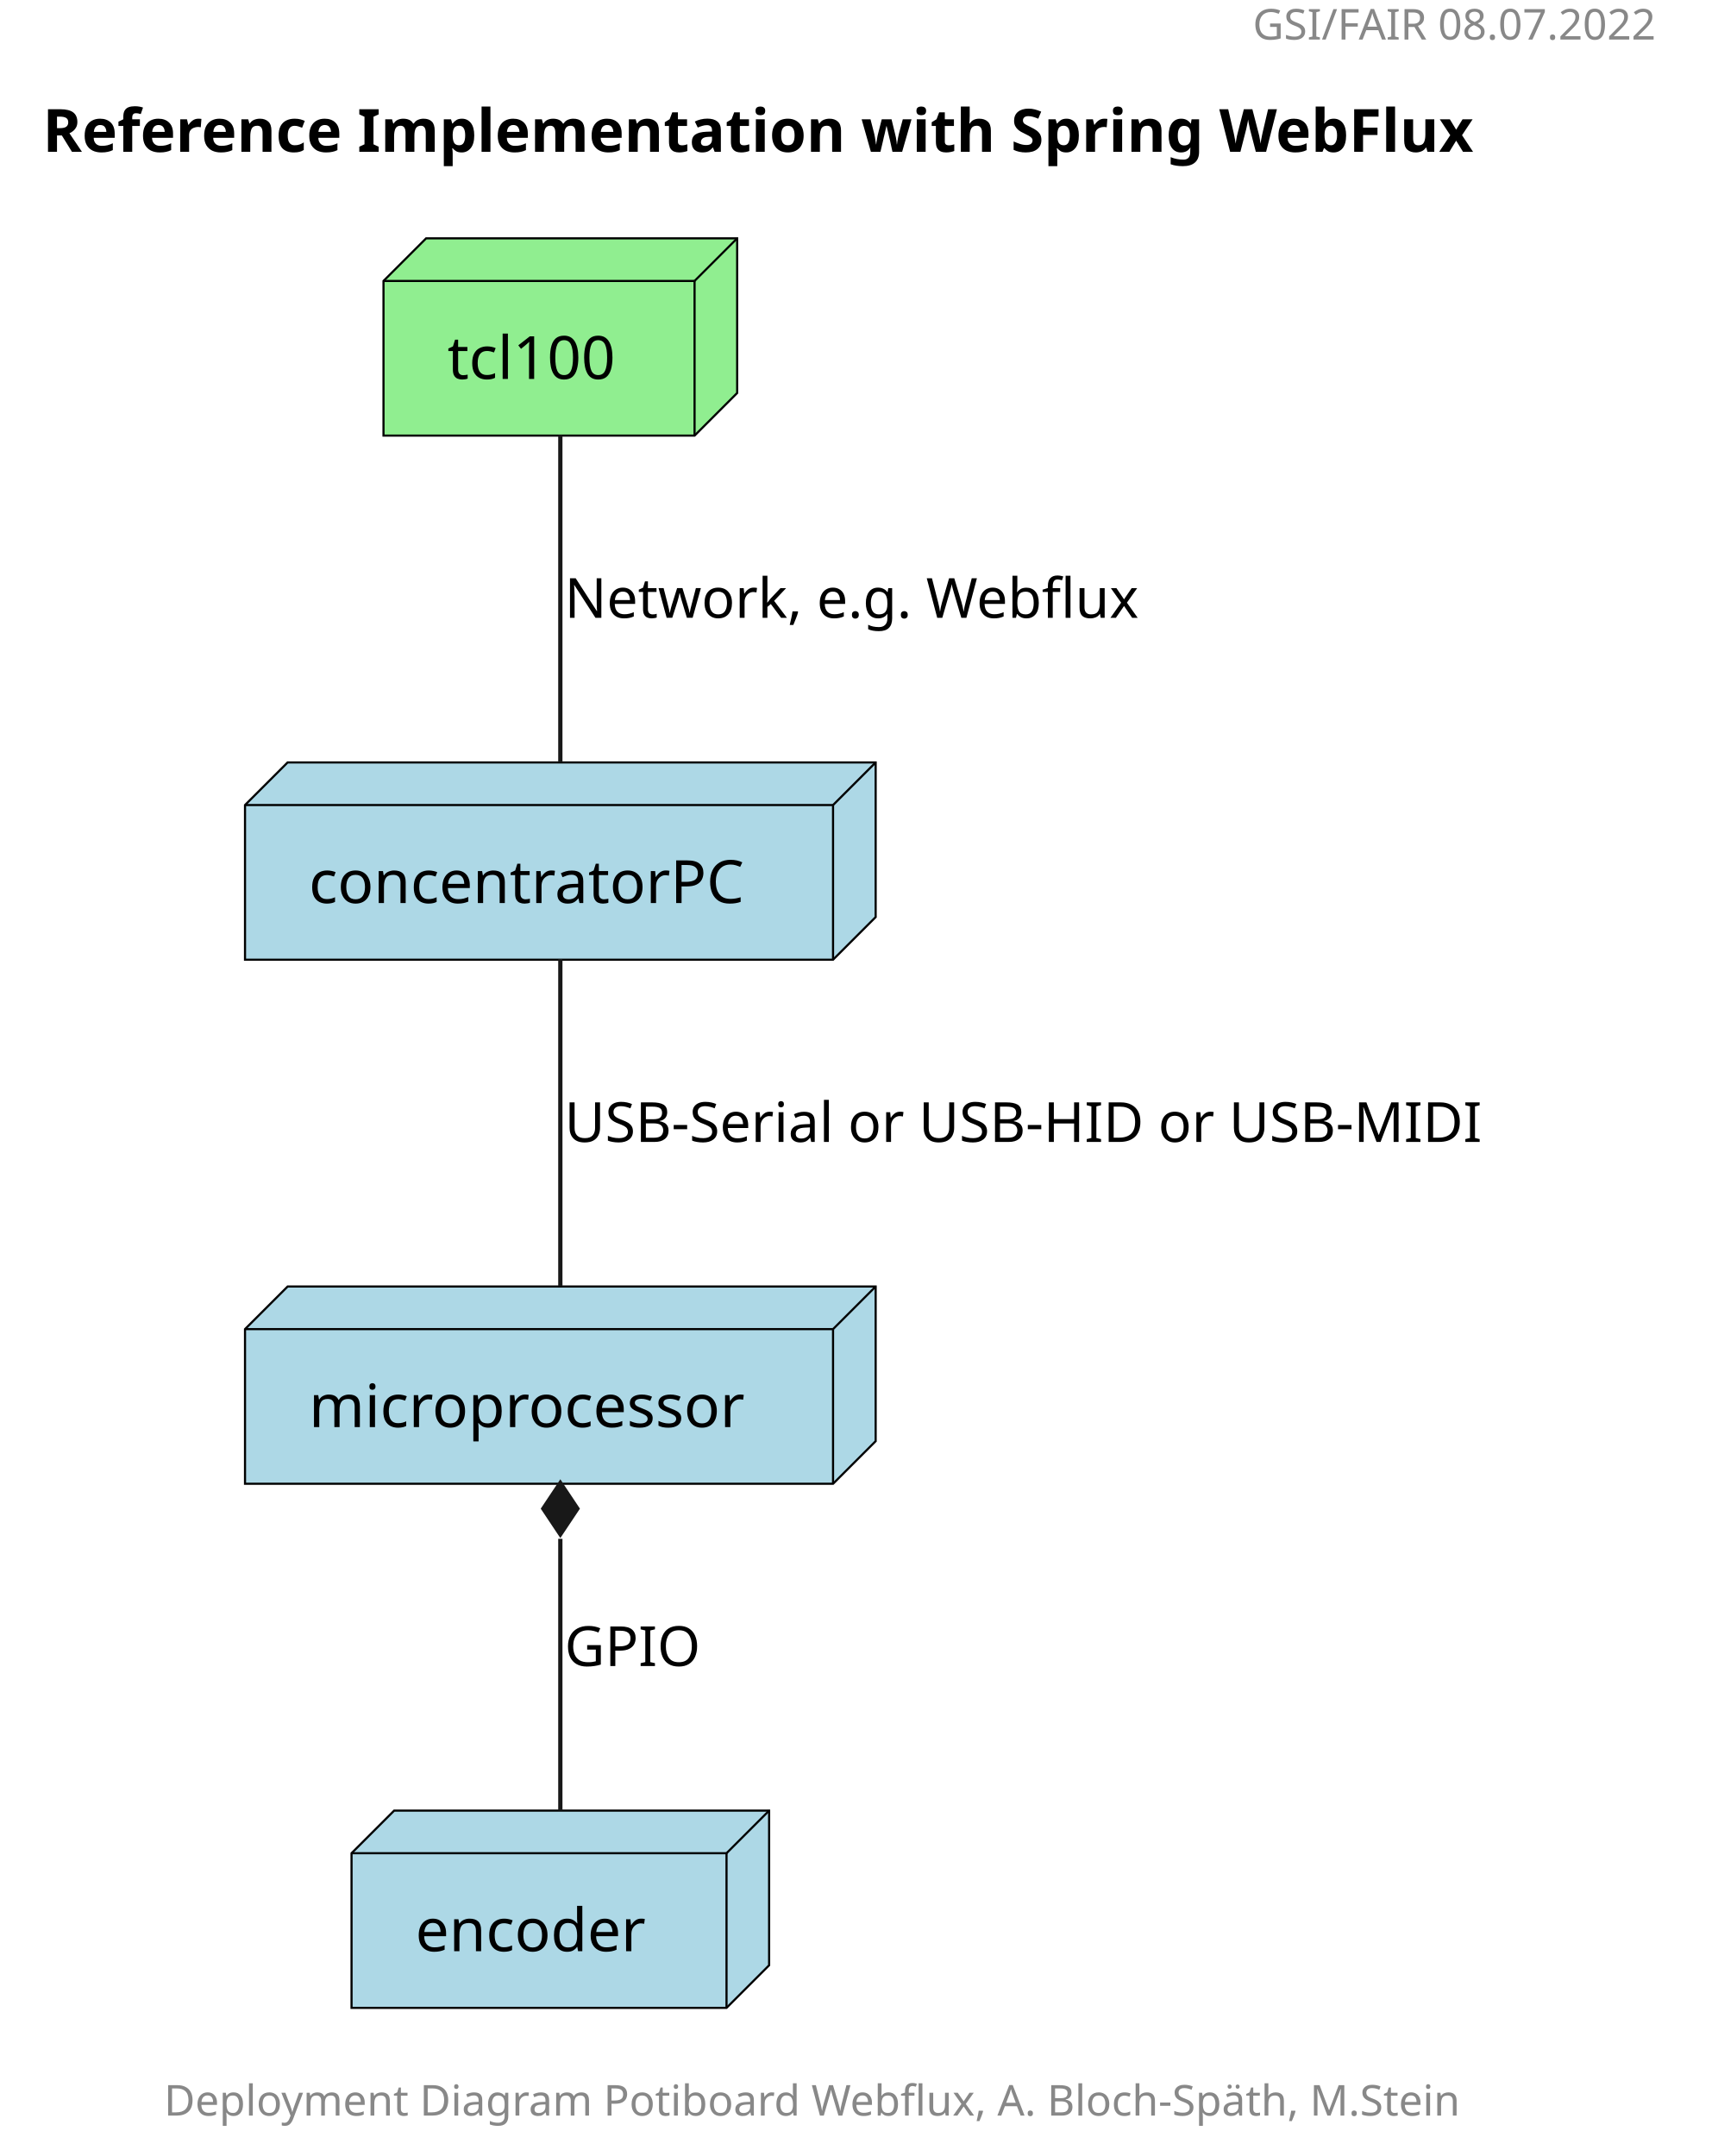
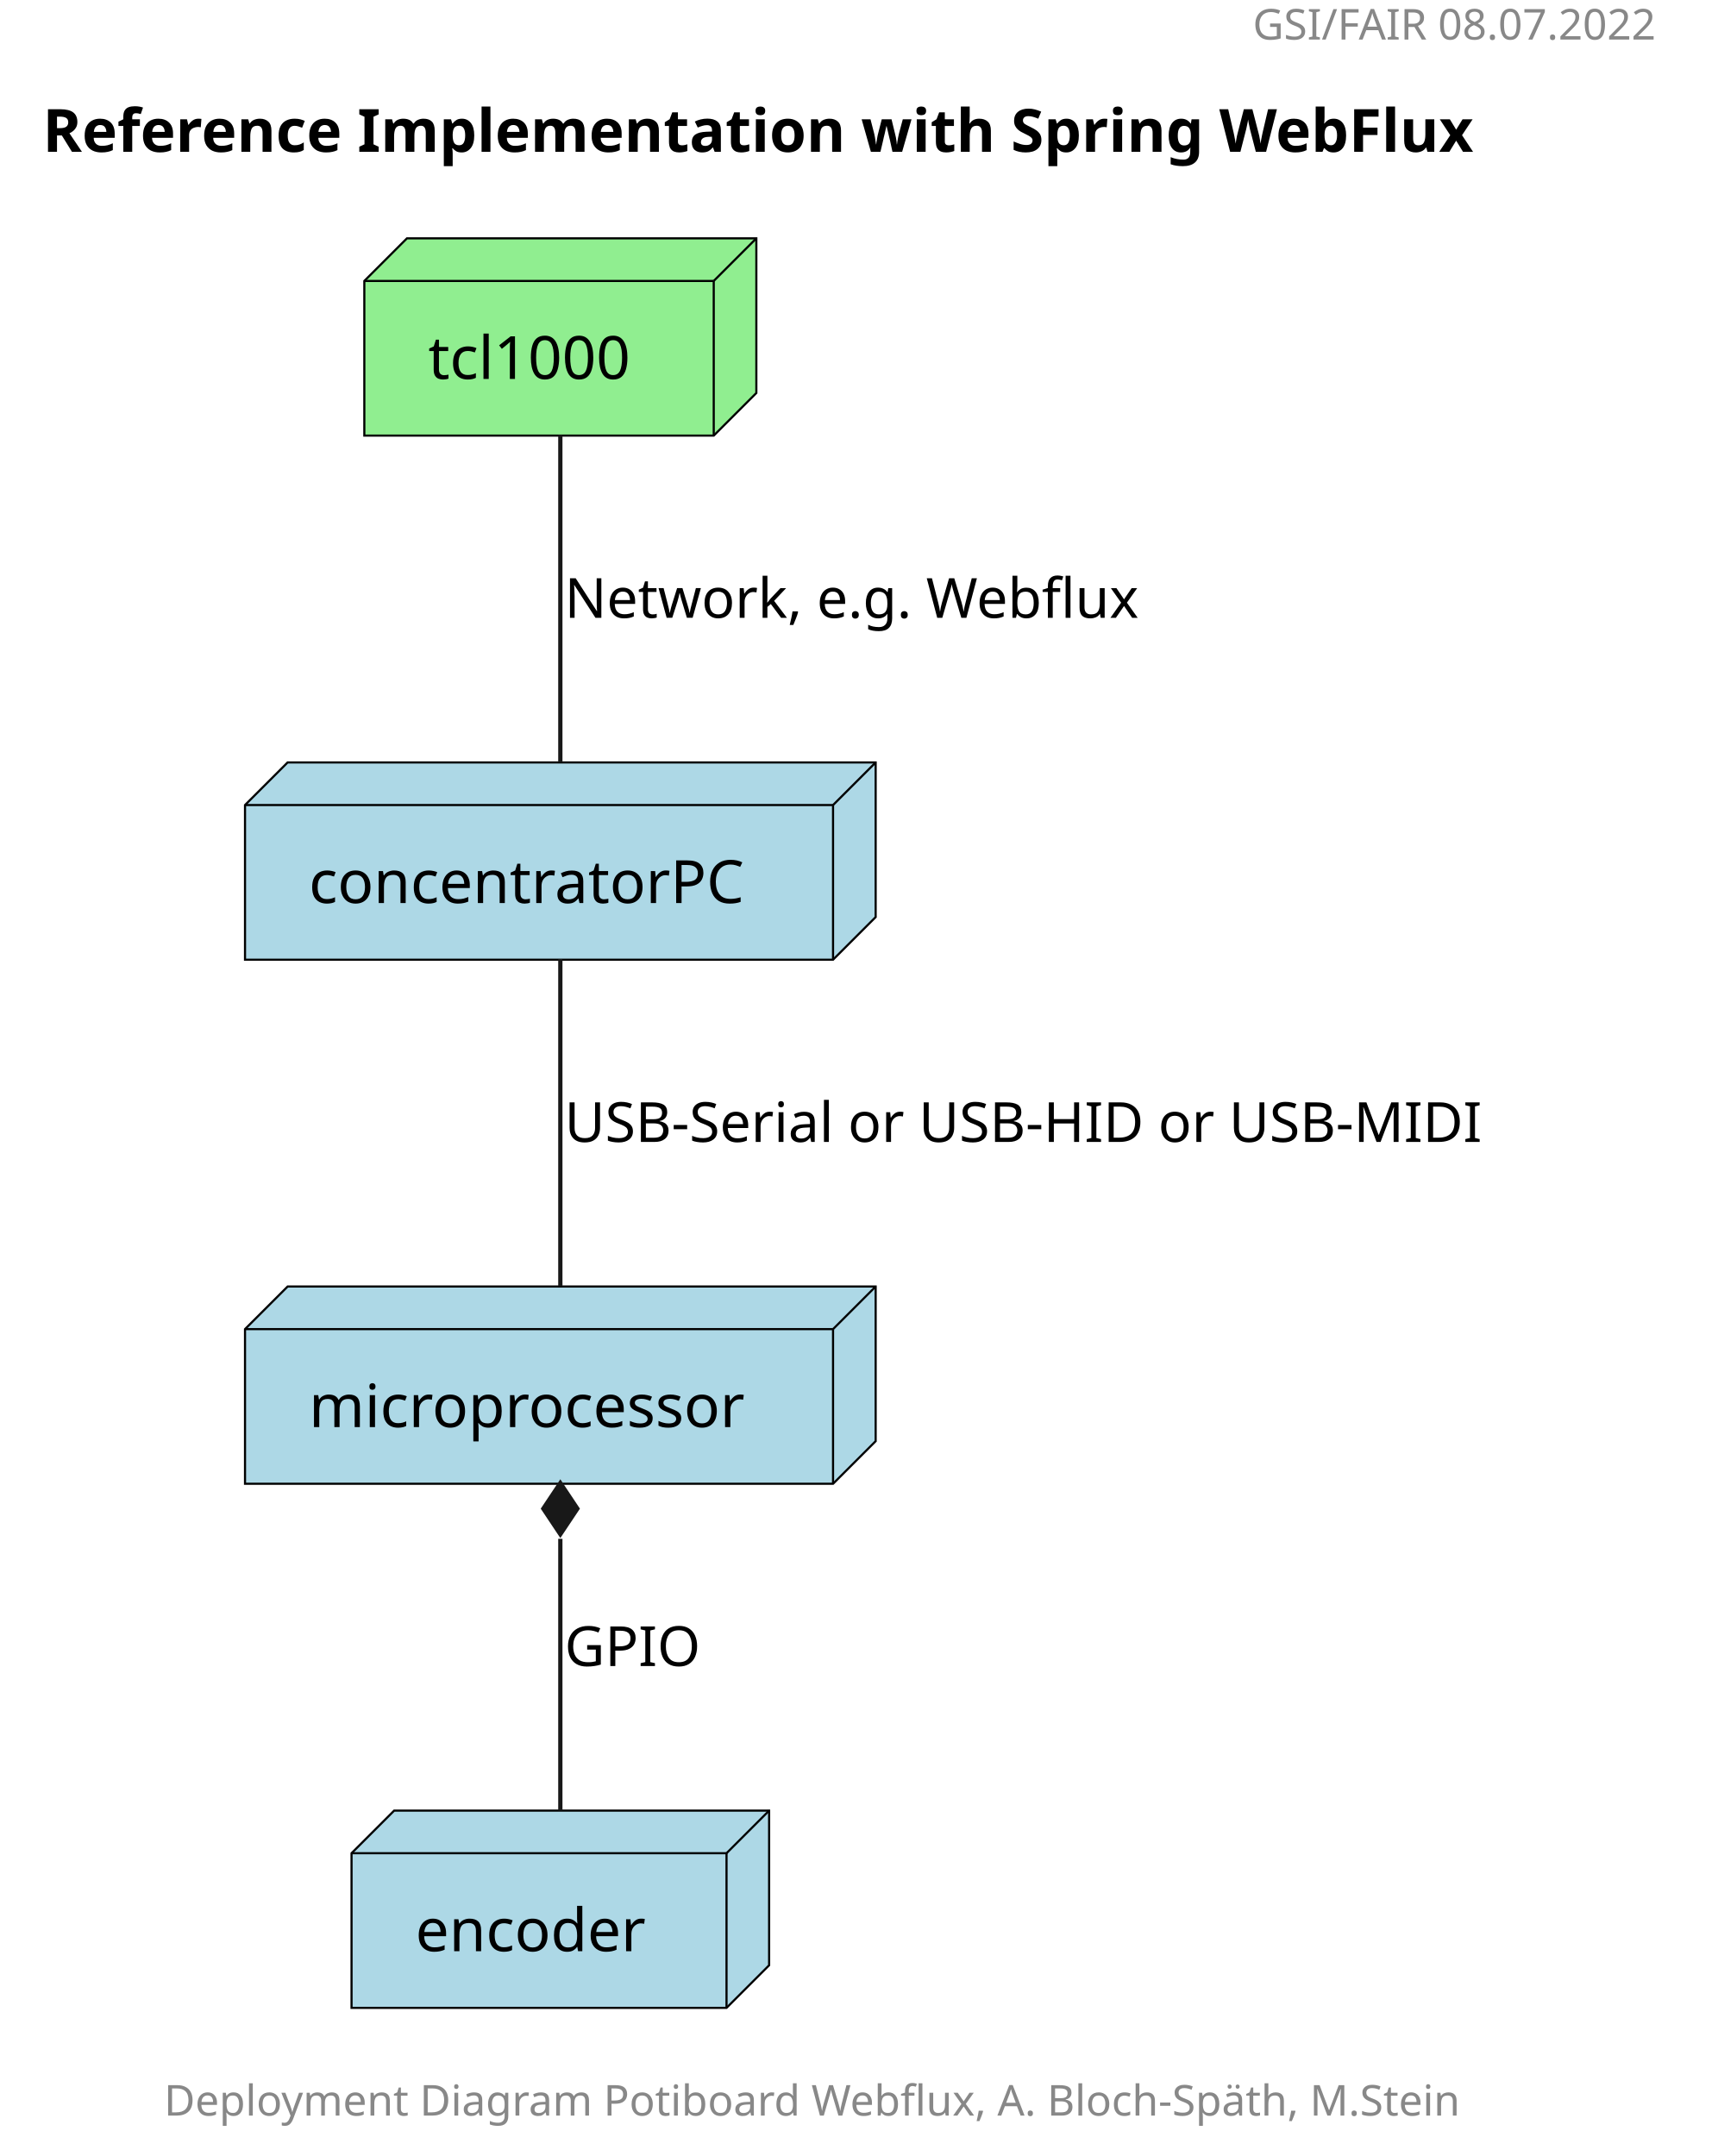
<svg xmlns="http://www.w3.org/2000/svg" contentStyleType="text/css" height="506px" preserveAspectRatio="none" style="width:403px;height:506px;background:#FFFFFF;" version="1.1" viewBox="0 0 403 506" width="403px" zoomAndPan="magnify">
  <defs />
  <g>
    <rect fill="none" height="11.641" style="stroke:none;stroke-width:1.0;" width="101" x="294" y="0" />
    <text fill="#888888" font-family="sans-serif" font-size="10" lengthAdjust="spacing" textLength="101" x="294" y="9.282">GSI/FAIR 08.07.2022</text>
    <rect fill="none" height="26.297" id="_title" style="stroke:none;stroke-width:1.0;" width="385" x="5" y="17.641" />
    <text fill="#000000" font-family="sans-serif" font-size="14" font-weight="bold" lengthAdjust="spacing" textLength="375" x="10" y="35.636">Reference Implementation with Spring WebFlux</text>
-     <g id="elem_tcl100">
-       <polygon fill="#90EE90" points="90,65.938,100,55.938,173,55.938,173,92.234,163,102.234,90,102.234,90,65.938" style="stroke:#000000;stroke-width:0.5;" />
-       <line style="stroke:#000000;stroke-width:0.5;" x1="163" x2="173" y1="65.938" y2="55.938" />
-       <line style="stroke:#000000;stroke-width:0.5;" x1="90" x2="163" y1="65.938" y2="65.938" />
-       <line style="stroke:#000000;stroke-width:0.5;" x1="163" x2="163" y1="65.938" y2="102.234" />
-       <text fill="#000000" font-family="sans-serif" font-size="14" lengthAdjust="spacing" textLength="43" x="105" y="88.933">tcl100</text>
+     <g id="elem_tcl1000">
+       <polygon fill="#90EE90" points="85.5,65.938,95.5,55.938,177.5,55.938,177.5,92.234,167.5,102.234,85.5,102.234,85.5,65.938" style="stroke:#000000;stroke-width:0.5;" />
+       <line style="stroke:#000000;stroke-width:0.5;" x1="167.5" x2="177.5" y1="65.938" y2="55.938" />
+       <line style="stroke:#000000;stroke-width:0.5;" x1="85.5" x2="167.5" y1="65.938" y2="65.938" />
+       <line style="stroke:#000000;stroke-width:0.5;" x1="167.5" x2="167.5" y1="65.938" y2="102.234" />
+       <text fill="#000000" font-family="sans-serif" font-size="14" lengthAdjust="spacing" textLength="52" x="100.5" y="88.933">tcl1000</text>
    </g>
    <g id="elem_concentratorPC">
      <polygon fill="#ADD8E6" points="57.5,188.938,67.5,178.938,205.5,178.938,205.5,215.234,195.5,225.234,57.5,225.234,57.5,188.938" style="stroke:#000000;stroke-width:0.5;" />
      <line style="stroke:#000000;stroke-width:0.5;" x1="195.5" x2="205.5" y1="188.938" y2="178.938" />
      <line style="stroke:#000000;stroke-width:0.5;" x1="57.5" x2="195.5" y1="188.938" y2="188.938" />
      <line style="stroke:#000000;stroke-width:0.5;" x1="195.5" x2="195.5" y1="188.938" y2="225.234" />
      <text fill="#000000" font-family="sans-serif" font-size="14" lengthAdjust="spacing" textLength="108" x="72.5" y="211.933">concentratorPC</text>
    </g>
    <g id="elem_microprocessor">
      <polygon fill="#ADD8E6" points="57.5,311.938,67.5,301.938,205.5,301.938,205.5,338.234,195.5,348.234,57.5,348.234,57.5,311.938" style="stroke:#000000;stroke-width:0.5;" />
      <line style="stroke:#000000;stroke-width:0.5;" x1="195.5" x2="205.5" y1="311.938" y2="301.938" />
      <line style="stroke:#000000;stroke-width:0.5;" x1="57.5" x2="195.5" y1="311.938" y2="311.938" />
      <line style="stroke:#000000;stroke-width:0.5;" x1="195.5" x2="195.5" y1="311.938" y2="348.234" />
      <text fill="#000000" font-family="sans-serif" font-size="14" lengthAdjust="spacing" textLength="108" x="72.5" y="334.933">microprocessor</text>
    </g>
    <g id="elem_encoder">
      <polygon fill="#ADD8E6" points="82.5,434.938,92.5,424.938,180.5,424.938,180.5,461.234,170.5,471.234,82.5,471.234,82.5,434.938" style="stroke:#000000;stroke-width:0.5;" />
      <line style="stroke:#000000;stroke-width:0.5;" x1="170.5" x2="180.5" y1="434.938" y2="424.938" />
      <line style="stroke:#000000;stroke-width:0.5;" x1="82.5" x2="170.5" y1="434.938" y2="434.938" />
      <line style="stroke:#000000;stroke-width:0.5;" x1="170.5" x2="170.5" y1="434.938" y2="471.234" />
      <text fill="#000000" font-family="sans-serif" font-size="14" lengthAdjust="spacing" textLength="58" x="97.5" y="457.933">encoder</text>
    </g>
    <g id="link_microprocessor_encoder">
      <path d="M131.5,361.151 C131.5,381.77 131.5,406.981 131.5,424.906 " fill="none" id="microprocessor-backto-encoder" style="stroke:#181818;stroke-width:1.0;" />
      <polygon fill="#181818" points="131.5,348.073,127.5,354.073,131.5,360.073,135.5,354.073,131.5,348.073" style="stroke:#181818;stroke-width:1.0;" />
      <text fill="#000000" font-family="sans-serif" font-size="13" lengthAdjust="spacing" textLength="31" x="132.5" y="391.004">GPIO</text>
    </g>
    <g id="link_concentratorPC_microprocessor">
      <path d="M131.5,225.073 C131.5,247.063 131.5,279.95 131.5,301.906 " fill="none" id="concentratorPC-microprocessor" style="stroke:#181818;stroke-width:1.0;" />
      <text fill="#000000" font-family="sans-serif" font-size="13" lengthAdjust="spacing" textLength="227" x="132.5" y="268.004">USB-Serial or USB-HID or USB-MIDI</text>
    </g>
-     <g id="link_tcl100_concentratorPC">
-       <path d="M131.5,102.073 C131.5,124.063 131.5,156.95 131.5,178.906 " fill="none" id="tcl100-concentratorPC" style="stroke:#181818;stroke-width:1.0;" />
+     <g id="link_tcl1000_concentratorPC">
+       <path d="M131.5,102.073 C131.5,124.063 131.5,156.95 131.5,178.906 " fill="none" id="tcl1000-concentratorPC" style="stroke:#181818;stroke-width:1.0;" />
      <text fill="#000000" font-family="sans-serif" font-size="13" lengthAdjust="spacing" textLength="137" x="132.5" y="145.004">Network, e.g. Webflux</text>
    </g>
    <rect fill="none" height="11.641" style="stroke:none;stroke-width:1.0;" width="318" x="38.5" y="487.234" />
    <text fill="#888888" font-family="sans-serif" font-size="10" lengthAdjust="spacing" textLength="318" x="38.5" y="496.517">Deployment Diagram Potiboard Webflux, A. Bloch-Späth, M.Stein</text>
  </g>
</svg>
